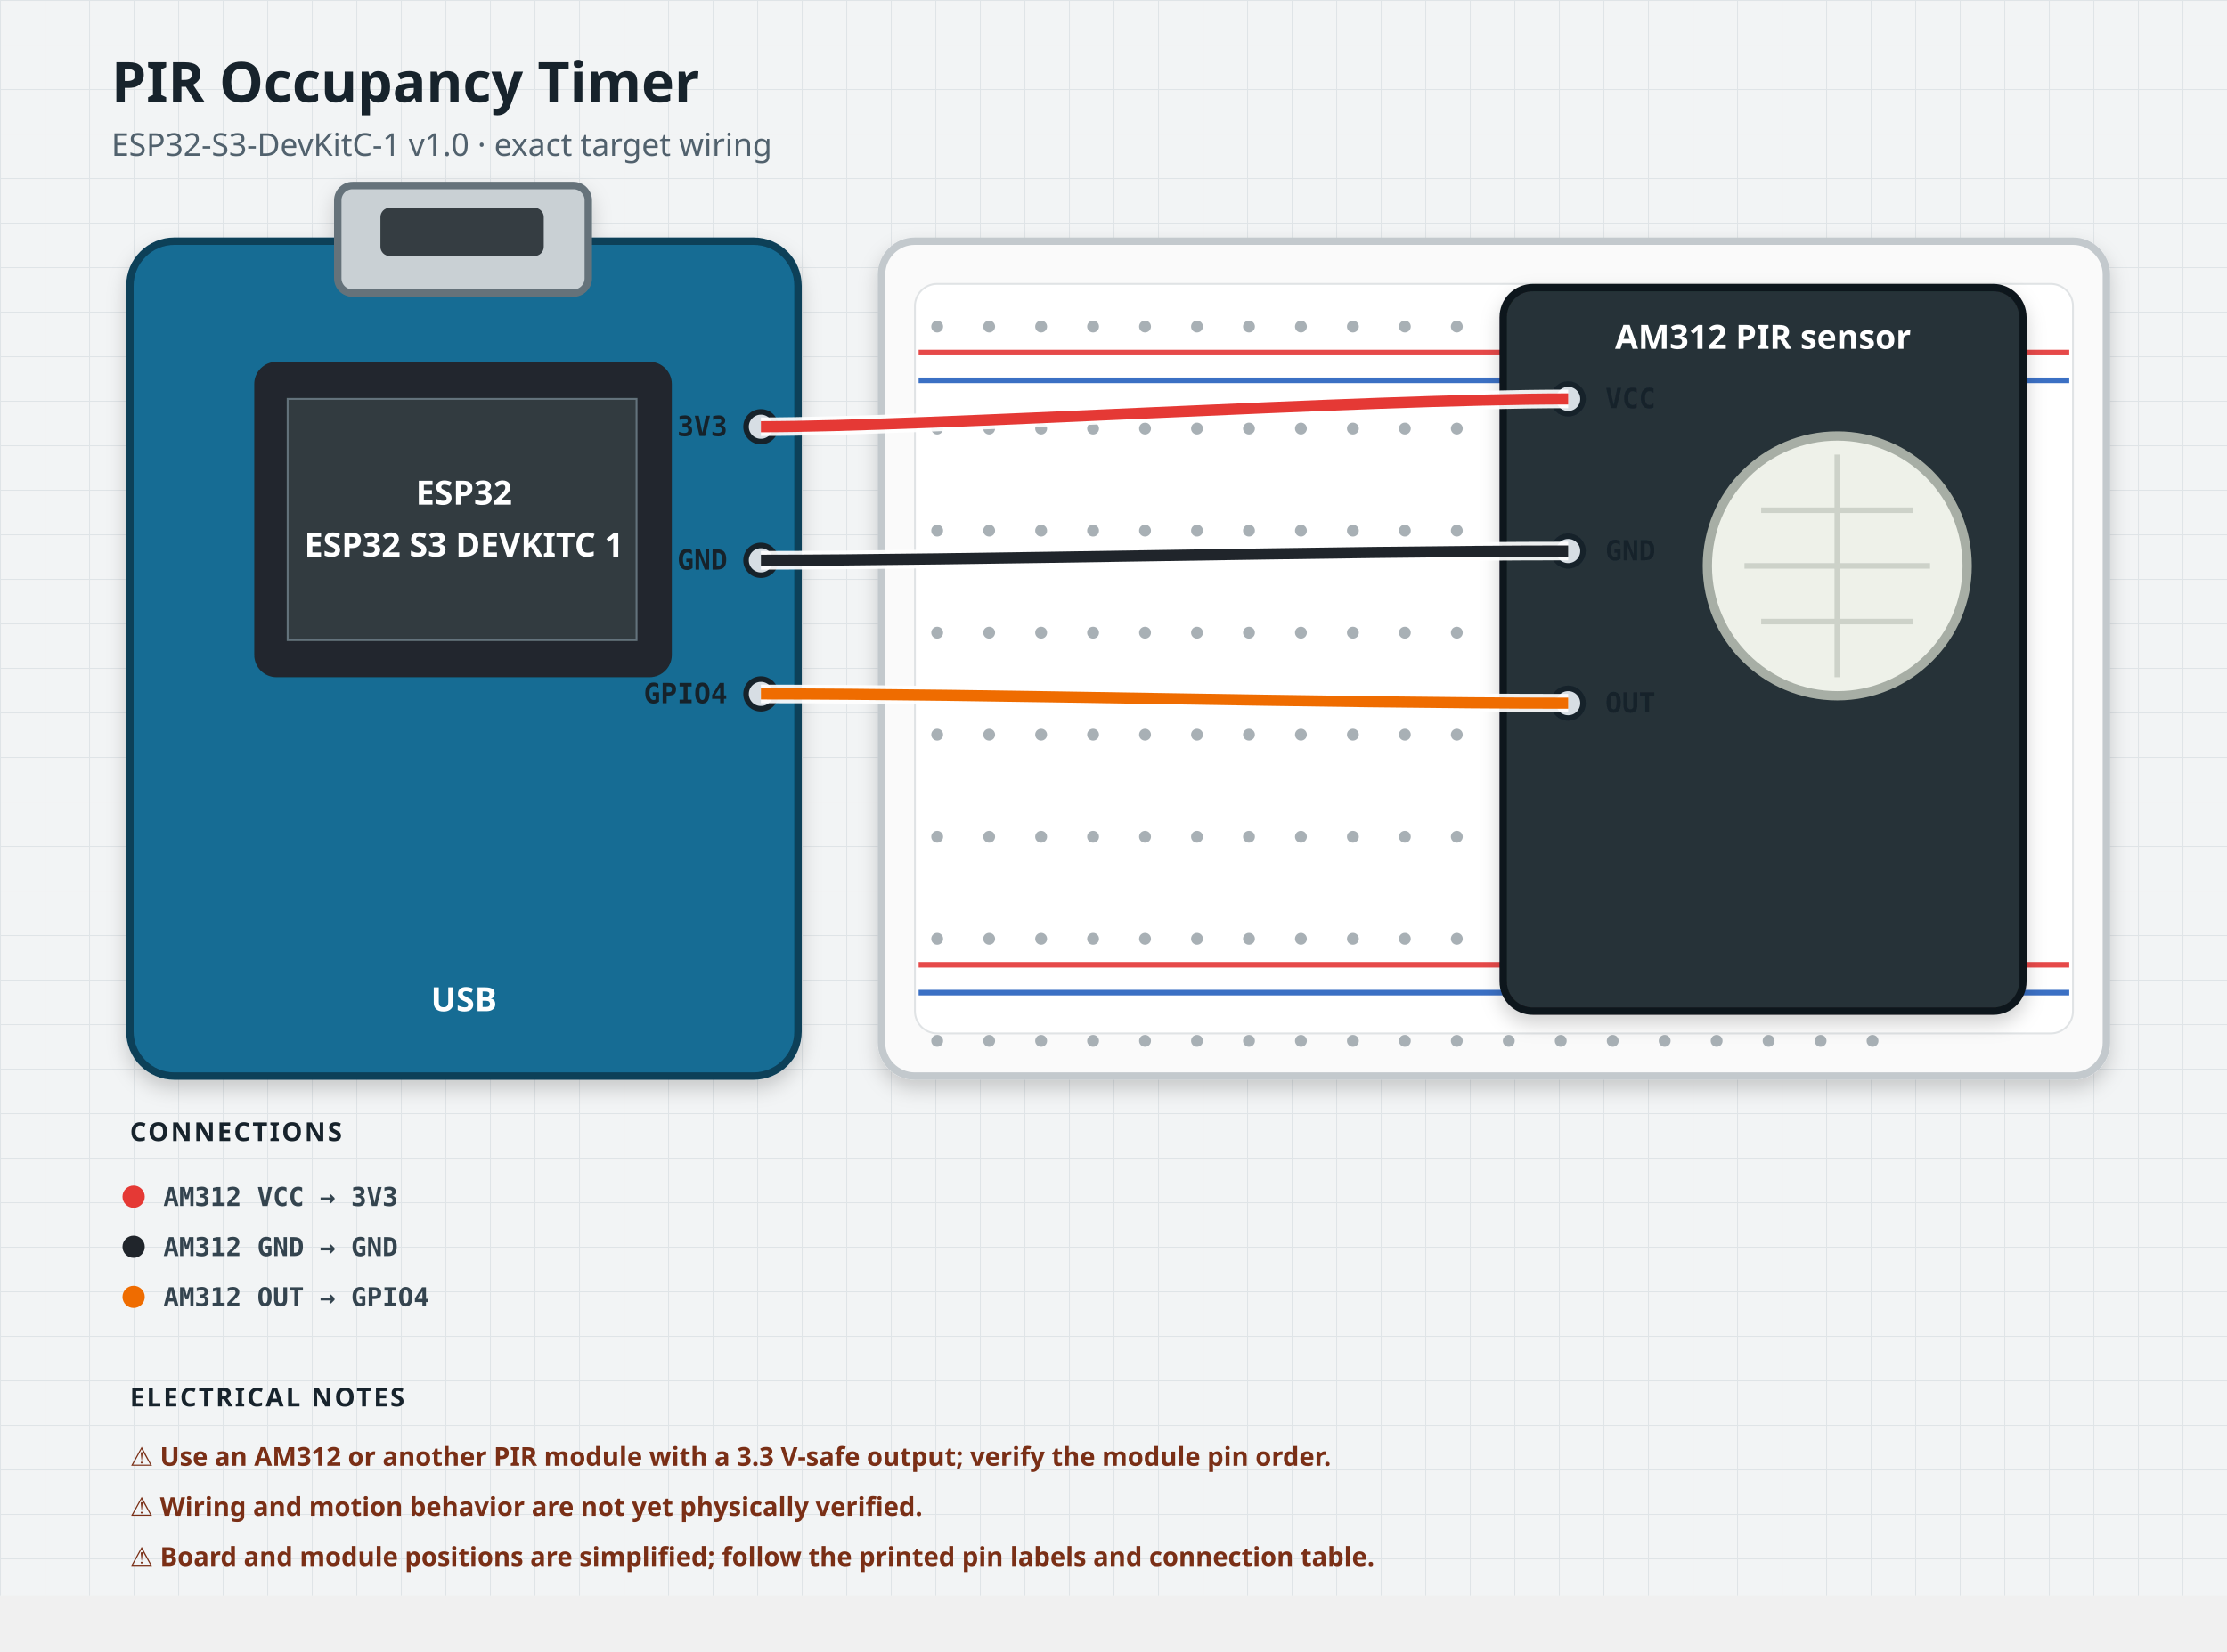
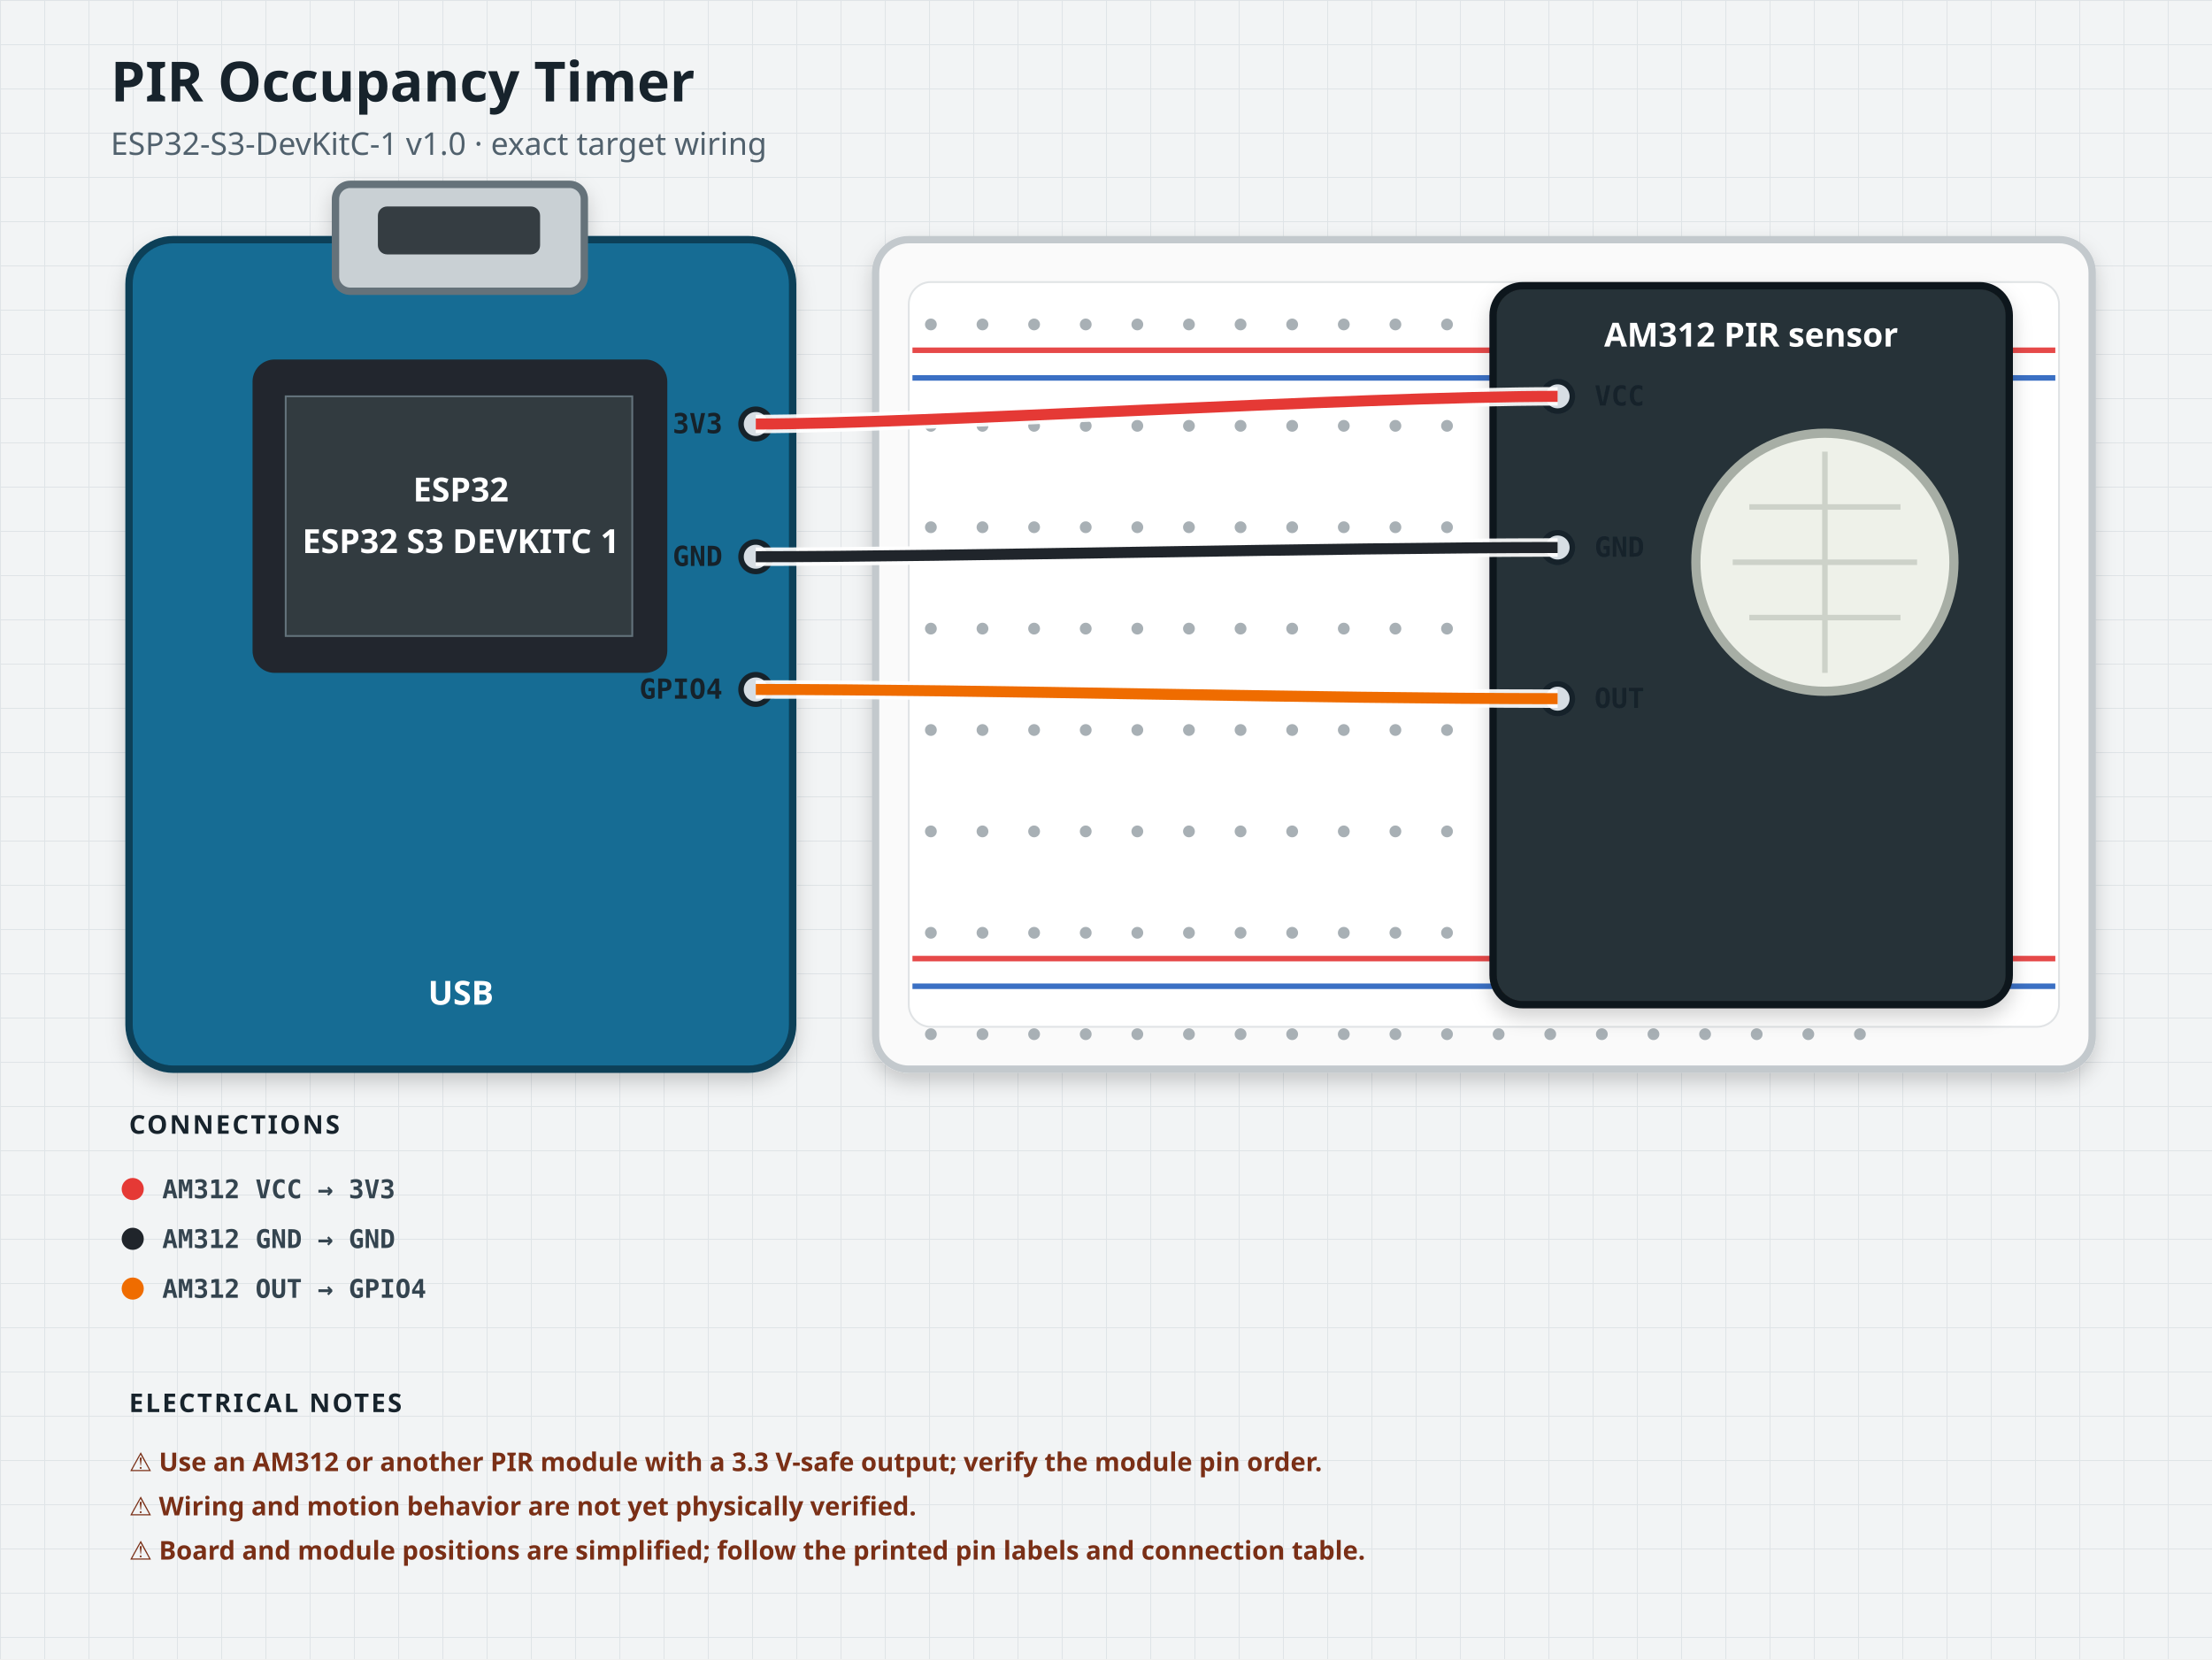
- <svg xmlns="http://www.w3.org/2000/svg" viewBox="0 0 1200 890" role="img" aria-labelledby="title desc">
+ <svg xmlns="http://www.w3.org/2000/svg" viewBox="0 0 1200 900" role="img" aria-labelledby="title desc">
  <style>.heading{font:700 30px system-ui;fill:#17232c}.sub{font:500 17px system-ui;fill:#51616d}.board{font:700 18px system-ui;fill:white}.pin{font:700 15px ui-monospace,monospace;fill:#17232c}.section{font:700 14px system-ui;fill:#17232c;letter-spacing:.08em}.connection{font:600 14px ui-monospace,monospace;fill:#34444f}.warning{font:650 14px system-ui;fill:#7a2f16}.resistor{font:700 12px ui-monospace,monospace;fill:#5d4a18}.tiny{font:11px system-ui;fill:#5d4a18}</style>
  <defs>
    <pattern id="grid" width="24" height="24" patternUnits="userSpaceOnUse">
      <path d="M24 0H0V24" fill="none" stroke="#dfe4e7" stroke-width="1" />
    </pattern>
    <filter id="shadow">
      <feDropShadow dx="0" dy="5" stdDeviation="5" flood-opacity=".18" />
    </filter>
  </defs>
-   <rect width="1200" height="860" fill="#f2f4f5" />
-   <rect width="1200" height="860" fill="url(#grid)" />
+   <rect width="1200" height="900" fill="#f2f4f5" />
+   <rect width="1200" height="900" fill="url(#grid)" />
  <text x="60" y="55" class="heading">PIR Occupancy Timer</text>
  <text x="60" y="84" class="sub">ESP32-S3-DevKitC-1 v1.0 · exact target wiring</text>
  <g filter="url(#shadow)">
    <rect x="70" y="130" width="360" height="450" rx="24" fill="#146c94" stroke="#0b3f59" stroke-width="4" />
    <rect x="182" y="100" width="135" height="58" rx="8" fill="#c9d0d4" stroke="#65727a" stroke-width="4" />
    <rect x="205" y="112" width="88" height="26" rx="5" fill="#343c42" />
    <rect x="137" y="195" width="225" height="170" rx="12" fill="#20282e" />
    <path d="M155 215h188v130H155z" fill="#303a41" stroke="#64727b" />
    <text x="250" y="272" text-anchor="middle" class="board">ESP32</text>
    <text x="250" y="300" text-anchor="middle" class="board">ESP32 S3 DEVKITC 1</text>
    <text x="250" y="545" text-anchor="middle" class="board">USB</text>
    <circle cx="410" cy="230" r="8" fill="#d7dee4" stroke="#17232c" stroke-width="3" />
    <text x="392" y="235" text-anchor="end" class="pin">3V3</text>
    <circle cx="410" cy="302" r="8" fill="#d7dee4" stroke="#17232c" stroke-width="3" />
    <text x="392" y="307" text-anchor="end" class="pin">GND</text>
    <circle cx="410" cy="374" r="8" fill="#d7dee4" stroke="#17232c" stroke-width="3" />
    <text x="392" y="379" text-anchor="end" class="pin">GPIO4</text>
  </g>
  <g filter="url(#shadow)">
    <rect x="475" y="130" width="660" height="450" rx="18" fill="#fafafa" stroke="#c3c9cd" stroke-width="4" />
    <rect x="493" y="153" width="624" height="404" rx="12" fill="#fff" stroke="#e0e3e5" />
    <circle cx="505" cy="176" r="3.2" fill="#a8b0b5" />
    <circle cx="533" cy="176" r="3.2" fill="#a8b0b5" />
    <circle cx="561" cy="176" r="3.2" fill="#a8b0b5" />
    <circle cx="589" cy="176" r="3.2" fill="#a8b0b5" />
    <circle cx="617" cy="176" r="3.2" fill="#a8b0b5" />
    <circle cx="645" cy="176" r="3.2" fill="#a8b0b5" />
    <circle cx="673" cy="176" r="3.2" fill="#a8b0b5" />
    <circle cx="701" cy="176" r="3.2" fill="#a8b0b5" />
    <circle cx="729" cy="176" r="3.2" fill="#a8b0b5" />
    <circle cx="757" cy="176" r="3.2" fill="#a8b0b5" />
    <circle cx="785" cy="176" r="3.2" fill="#a8b0b5" />
    <circle cx="813" cy="176" r="3.2" fill="#a8b0b5" />
    <circle cx="841" cy="176" r="3.2" fill="#a8b0b5" />
    <circle cx="869" cy="176" r="3.2" fill="#a8b0b5" />
    <circle cx="897" cy="176" r="3.2" fill="#a8b0b5" />
    <circle cx="925" cy="176" r="3.2" fill="#a8b0b5" />
    <circle cx="953" cy="176" r="3.2" fill="#a8b0b5" />
    <circle cx="981" cy="176" r="3.2" fill="#a8b0b5" />
    <circle cx="1009" cy="176" r="3.2" fill="#a8b0b5" />
    <circle cx="505" cy="231" r="3.2" fill="#a8b0b5" />
    <circle cx="533" cy="231" r="3.2" fill="#a8b0b5" />
    <circle cx="561" cy="231" r="3.2" fill="#a8b0b5" />
    <circle cx="589" cy="231" r="3.2" fill="#a8b0b5" />
    <circle cx="617" cy="231" r="3.2" fill="#a8b0b5" />
    <circle cx="645" cy="231" r="3.2" fill="#a8b0b5" />
    <circle cx="673" cy="231" r="3.2" fill="#a8b0b5" />
    <circle cx="701" cy="231" r="3.2" fill="#a8b0b5" />
    <circle cx="729" cy="231" r="3.2" fill="#a8b0b5" />
    <circle cx="757" cy="231" r="3.2" fill="#a8b0b5" />
    <circle cx="785" cy="231" r="3.2" fill="#a8b0b5" />
    <circle cx="813" cy="231" r="3.2" fill="#a8b0b5" />
    <circle cx="841" cy="231" r="3.2" fill="#a8b0b5" />
    <circle cx="869" cy="231" r="3.2" fill="#a8b0b5" />
    <circle cx="897" cy="231" r="3.2" fill="#a8b0b5" />
    <circle cx="925" cy="231" r="3.2" fill="#a8b0b5" />
    <circle cx="953" cy="231" r="3.2" fill="#a8b0b5" />
    <circle cx="981" cy="231" r="3.2" fill="#a8b0b5" />
    <circle cx="1009" cy="231" r="3.2" fill="#a8b0b5" />
    <circle cx="505" cy="286" r="3.2" fill="#a8b0b5" />
    <circle cx="533" cy="286" r="3.2" fill="#a8b0b5" />
    <circle cx="561" cy="286" r="3.2" fill="#a8b0b5" />
    <circle cx="589" cy="286" r="3.2" fill="#a8b0b5" />
    <circle cx="617" cy="286" r="3.2" fill="#a8b0b5" />
    <circle cx="645" cy="286" r="3.2" fill="#a8b0b5" />
    <circle cx="673" cy="286" r="3.2" fill="#a8b0b5" />
    <circle cx="701" cy="286" r="3.2" fill="#a8b0b5" />
    <circle cx="729" cy="286" r="3.2" fill="#a8b0b5" />
    <circle cx="757" cy="286" r="3.2" fill="#a8b0b5" />
    <circle cx="785" cy="286" r="3.2" fill="#a8b0b5" />
    <circle cx="813" cy="286" r="3.2" fill="#a8b0b5" />
    <circle cx="841" cy="286" r="3.2" fill="#a8b0b5" />
    <circle cx="869" cy="286" r="3.2" fill="#a8b0b5" />
    <circle cx="897" cy="286" r="3.2" fill="#a8b0b5" />
    <circle cx="925" cy="286" r="3.2" fill="#a8b0b5" />
    <circle cx="953" cy="286" r="3.2" fill="#a8b0b5" />
    <circle cx="981" cy="286" r="3.2" fill="#a8b0b5" />
    <circle cx="1009" cy="286" r="3.2" fill="#a8b0b5" />
    <circle cx="505" cy="341" r="3.2" fill="#a8b0b5" />
    <circle cx="533" cy="341" r="3.2" fill="#a8b0b5" />
    <circle cx="561" cy="341" r="3.2" fill="#a8b0b5" />
    <circle cx="589" cy="341" r="3.2" fill="#a8b0b5" />
    <circle cx="617" cy="341" r="3.2" fill="#a8b0b5" />
    <circle cx="645" cy="341" r="3.2" fill="#a8b0b5" />
    <circle cx="673" cy="341" r="3.2" fill="#a8b0b5" />
    <circle cx="701" cy="341" r="3.2" fill="#a8b0b5" />
    <circle cx="729" cy="341" r="3.2" fill="#a8b0b5" />
    <circle cx="757" cy="341" r="3.2" fill="#a8b0b5" />
    <circle cx="785" cy="341" r="3.2" fill="#a8b0b5" />
    <circle cx="813" cy="341" r="3.2" fill="#a8b0b5" />
    <circle cx="841" cy="341" r="3.2" fill="#a8b0b5" />
    <circle cx="869" cy="341" r="3.2" fill="#a8b0b5" />
    <circle cx="897" cy="341" r="3.2" fill="#a8b0b5" />
    <circle cx="925" cy="341" r="3.2" fill="#a8b0b5" />
    <circle cx="953" cy="341" r="3.2" fill="#a8b0b5" />
    <circle cx="981" cy="341" r="3.2" fill="#a8b0b5" />
    <circle cx="1009" cy="341" r="3.2" fill="#a8b0b5" />
    <circle cx="505" cy="396" r="3.2" fill="#a8b0b5" />
    <circle cx="533" cy="396" r="3.2" fill="#a8b0b5" />
    <circle cx="561" cy="396" r="3.2" fill="#a8b0b5" />
    <circle cx="589" cy="396" r="3.2" fill="#a8b0b5" />
    <circle cx="617" cy="396" r="3.2" fill="#a8b0b5" />
    <circle cx="645" cy="396" r="3.2" fill="#a8b0b5" />
    <circle cx="673" cy="396" r="3.2" fill="#a8b0b5" />
    <circle cx="701" cy="396" r="3.2" fill="#a8b0b5" />
    <circle cx="729" cy="396" r="3.2" fill="#a8b0b5" />
    <circle cx="757" cy="396" r="3.2" fill="#a8b0b5" />
    <circle cx="785" cy="396" r="3.2" fill="#a8b0b5" />
    <circle cx="813" cy="396" r="3.2" fill="#a8b0b5" />
    <circle cx="841" cy="396" r="3.2" fill="#a8b0b5" />
    <circle cx="869" cy="396" r="3.2" fill="#a8b0b5" />
    <circle cx="897" cy="396" r="3.2" fill="#a8b0b5" />
    <circle cx="925" cy="396" r="3.2" fill="#a8b0b5" />
    <circle cx="953" cy="396" r="3.2" fill="#a8b0b5" />
    <circle cx="981" cy="396" r="3.2" fill="#a8b0b5" />
    <circle cx="1009" cy="396" r="3.2" fill="#a8b0b5" />
    <circle cx="505" cy="451" r="3.2" fill="#a8b0b5" />
    <circle cx="533" cy="451" r="3.2" fill="#a8b0b5" />
    <circle cx="561" cy="451" r="3.2" fill="#a8b0b5" />
    <circle cx="589" cy="451" r="3.2" fill="#a8b0b5" />
    <circle cx="617" cy="451" r="3.2" fill="#a8b0b5" />
    <circle cx="645" cy="451" r="3.2" fill="#a8b0b5" />
    <circle cx="673" cy="451" r="3.2" fill="#a8b0b5" />
    <circle cx="701" cy="451" r="3.2" fill="#a8b0b5" />
    <circle cx="729" cy="451" r="3.2" fill="#a8b0b5" />
    <circle cx="757" cy="451" r="3.2" fill="#a8b0b5" />
    <circle cx="785" cy="451" r="3.2" fill="#a8b0b5" />
    <circle cx="813" cy="451" r="3.2" fill="#a8b0b5" />
    <circle cx="841" cy="451" r="3.2" fill="#a8b0b5" />
    <circle cx="869" cy="451" r="3.2" fill="#a8b0b5" />
    <circle cx="897" cy="451" r="3.2" fill="#a8b0b5" />
    <circle cx="925" cy="451" r="3.2" fill="#a8b0b5" />
    <circle cx="953" cy="451" r="3.2" fill="#a8b0b5" />
    <circle cx="981" cy="451" r="3.2" fill="#a8b0b5" />
    <circle cx="1009" cy="451" r="3.2" fill="#a8b0b5" />
    <circle cx="505" cy="506" r="3.2" fill="#a8b0b5" />
    <circle cx="533" cy="506" r="3.2" fill="#a8b0b5" />
    <circle cx="561" cy="506" r="3.2" fill="#a8b0b5" />
    <circle cx="589" cy="506" r="3.2" fill="#a8b0b5" />
    <circle cx="617" cy="506" r="3.2" fill="#a8b0b5" />
    <circle cx="645" cy="506" r="3.2" fill="#a8b0b5" />
    <circle cx="673" cy="506" r="3.2" fill="#a8b0b5" />
    <circle cx="701" cy="506" r="3.2" fill="#a8b0b5" />
    <circle cx="729" cy="506" r="3.2" fill="#a8b0b5" />
    <circle cx="757" cy="506" r="3.2" fill="#a8b0b5" />
    <circle cx="785" cy="506" r="3.2" fill="#a8b0b5" />
    <circle cx="813" cy="506" r="3.2" fill="#a8b0b5" />
    <circle cx="841" cy="506" r="3.2" fill="#a8b0b5" />
    <circle cx="869" cy="506" r="3.2" fill="#a8b0b5" />
    <circle cx="897" cy="506" r="3.2" fill="#a8b0b5" />
    <circle cx="925" cy="506" r="3.2" fill="#a8b0b5" />
    <circle cx="953" cy="506" r="3.2" fill="#a8b0b5" />
    <circle cx="981" cy="506" r="3.2" fill="#a8b0b5" />
    <circle cx="1009" cy="506" r="3.2" fill="#a8b0b5" />
    <circle cx="505" cy="561" r="3.2" fill="#a8b0b5" />
    <circle cx="533" cy="561" r="3.2" fill="#a8b0b5" />
    <circle cx="561" cy="561" r="3.2" fill="#a8b0b5" />
    <circle cx="589" cy="561" r="3.2" fill="#a8b0b5" />
    <circle cx="617" cy="561" r="3.2" fill="#a8b0b5" />
    <circle cx="645" cy="561" r="3.2" fill="#a8b0b5" />
    <circle cx="673" cy="561" r="3.2" fill="#a8b0b5" />
    <circle cx="701" cy="561" r="3.2" fill="#a8b0b5" />
    <circle cx="729" cy="561" r="3.2" fill="#a8b0b5" />
    <circle cx="757" cy="561" r="3.2" fill="#a8b0b5" />
    <circle cx="785" cy="561" r="3.2" fill="#a8b0b5" />
    <circle cx="813" cy="561" r="3.2" fill="#a8b0b5" />
    <circle cx="841" cy="561" r="3.2" fill="#a8b0b5" />
    <circle cx="869" cy="561" r="3.2" fill="#a8b0b5" />
    <circle cx="897" cy="561" r="3.2" fill="#a8b0b5" />
    <circle cx="925" cy="561" r="3.2" fill="#a8b0b5" />
    <circle cx="953" cy="561" r="3.2" fill="#a8b0b5" />
    <circle cx="981" cy="561" r="3.2" fill="#a8b0b5" />
    <circle cx="1009" cy="561" r="3.2" fill="#a8b0b5" />
    <path d="M495 190h620M495 520h620" stroke="#e64a4a" stroke-width="3" />
    <path d="M495 205h620M495 535h620" stroke="#3b70c4" stroke-width="3" />
  </g>
  <g filter="url(#shadow)">
    <rect x="810" y="155" width="280" height="390" rx="16" fill="#263238" stroke="#11181c" stroke-width="4" />
    <text x="950" y="188" text-anchor="middle" class="board">AM312 PIR sensor</text>
    <g>
      <circle cx="990" cy="305" r="70" fill="#eef1e9" stroke="#a7aea5" stroke-width="5" />
      <path d="M940 305h100M949 275h82M949 335h82M990 245v120" stroke="#c4cac1" stroke-width="3" opacity=".8" />
    </g>
    <circle cx="845" cy="215" r="8" fill="#d7dee4" stroke="#17232c" stroke-width="3" />
    <text x="865" y="220" class="pin">VCC</text>
    <circle cx="845" cy="297" r="8" fill="#d7dee4" stroke="#17232c" stroke-width="3" />
    <text x="865" y="302" class="pin">GND</text>
    <circle cx="845" cy="379" r="8" fill="#d7dee4" stroke="#17232c" stroke-width="3" />
    <text x="865" y="384" class="pin">OUT</text>
  </g>
  <path d="M410 230 C 500 230, 735 215, 845 215" fill="none" stroke="#fff" stroke-width="10" opacity=".92" />
  <path d="M410 230 C 500 230, 735 215, 845 215" fill="none" stroke="#e53935" stroke-width="6" />
  <path d="M410 302 C 518 302, 723 297, 845 297" fill="none" stroke="#fff" stroke-width="10" opacity=".92" />
  <path d="M410 302 C 518 302, 723 297, 845 297" fill="none" stroke="#20252b" stroke-width="6" />
  <path d="M410 374 C 536 374, 711 379, 845 379" fill="none" stroke="#fff" stroke-width="10" opacity=".92" />
  <path d="M410 374 C 536 374, 711 379, 845 379" fill="none" stroke="#ef6c00" stroke-width="6" />
  <text x="70" y="615" class="section">CONNECTIONS</text>
  <circle cx="72" cy="645" r="6" fill="#e53935" />
  <text x="88" y="650" class="connection">AM312 VCC → 3V3</text>
  <circle cx="72" cy="672" r="6" fill="#20252b" />
  <text x="88" y="677" class="connection">AM312 GND → GND</text>
  <circle cx="72" cy="699" r="6" fill="#ef6c00" />
  <text x="88" y="704" class="connection">AM312 OUT → GPIO4</text>
-   <text x="70" y="758" class="section">ELECTRICAL NOTES</text>
-   <text x="70" y="790" class="warning">⚠ Use an AM312 or another PIR module with a 3.3 V-safe output; verify the module pin order.</text>
-   <text x="70" y="817" class="warning">⚠ Wiring and motion behavior are not yet physically verified.</text>
-   <text x="70" y="844" class="warning">⚠ Board and module positions are simplified; follow the printed pin labels and connection table.</text>
+   <text x="70" y="766" class="section">ELECTRICAL NOTES</text>
+   <text x="70" y="798" class="warning" data-full="Use an AM312 or another PIR module with a 3.3 V-safe output; verify the module pin order.">⚠ Use an AM312 or another PIR module with a 3.3 V-safe output; verify the module pin order.</text>
+   <text x="70" y="822" class="warning" data-full="Wiring and motion behavior are not yet physically verified.">⚠ Wiring and motion behavior are not yet physically verified.</text>
+   <text x="70" y="846" class="warning" data-full="Board and module positions are simplified; follow the printed pin labels and connection table.">⚠ Board and module positions are simplified; follow the printed pin labels and connection table.</text>
</svg>
